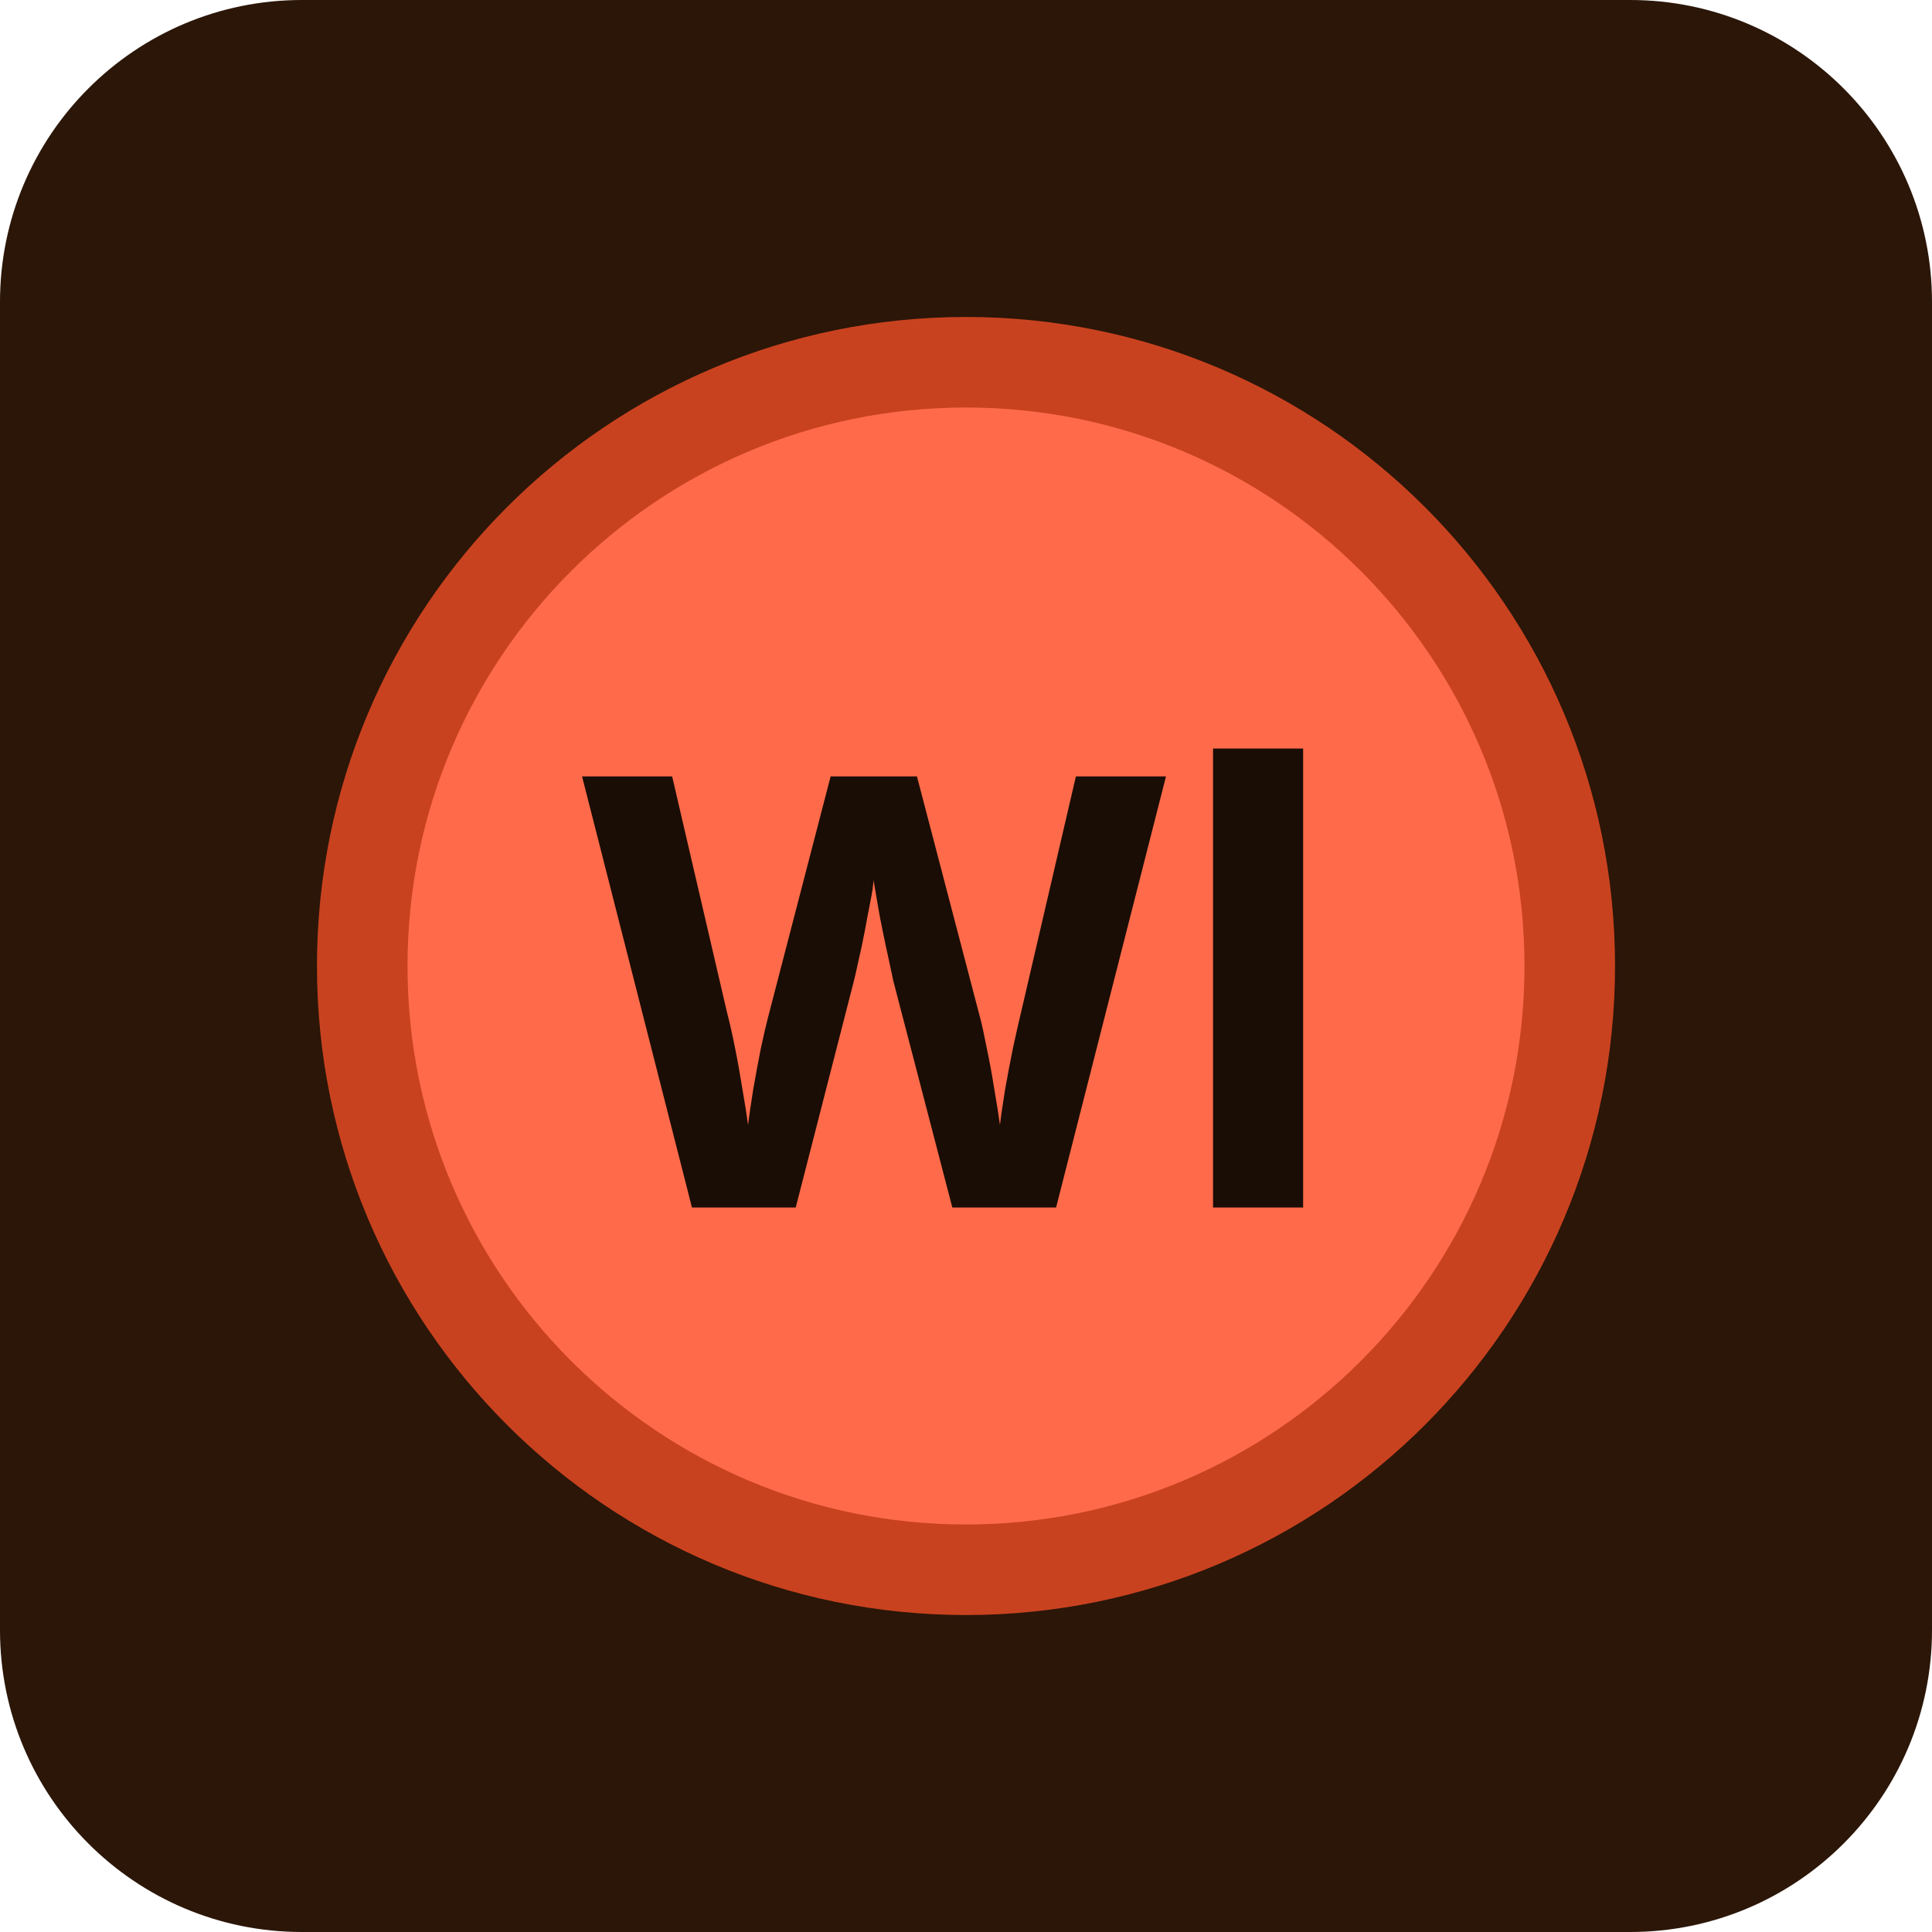
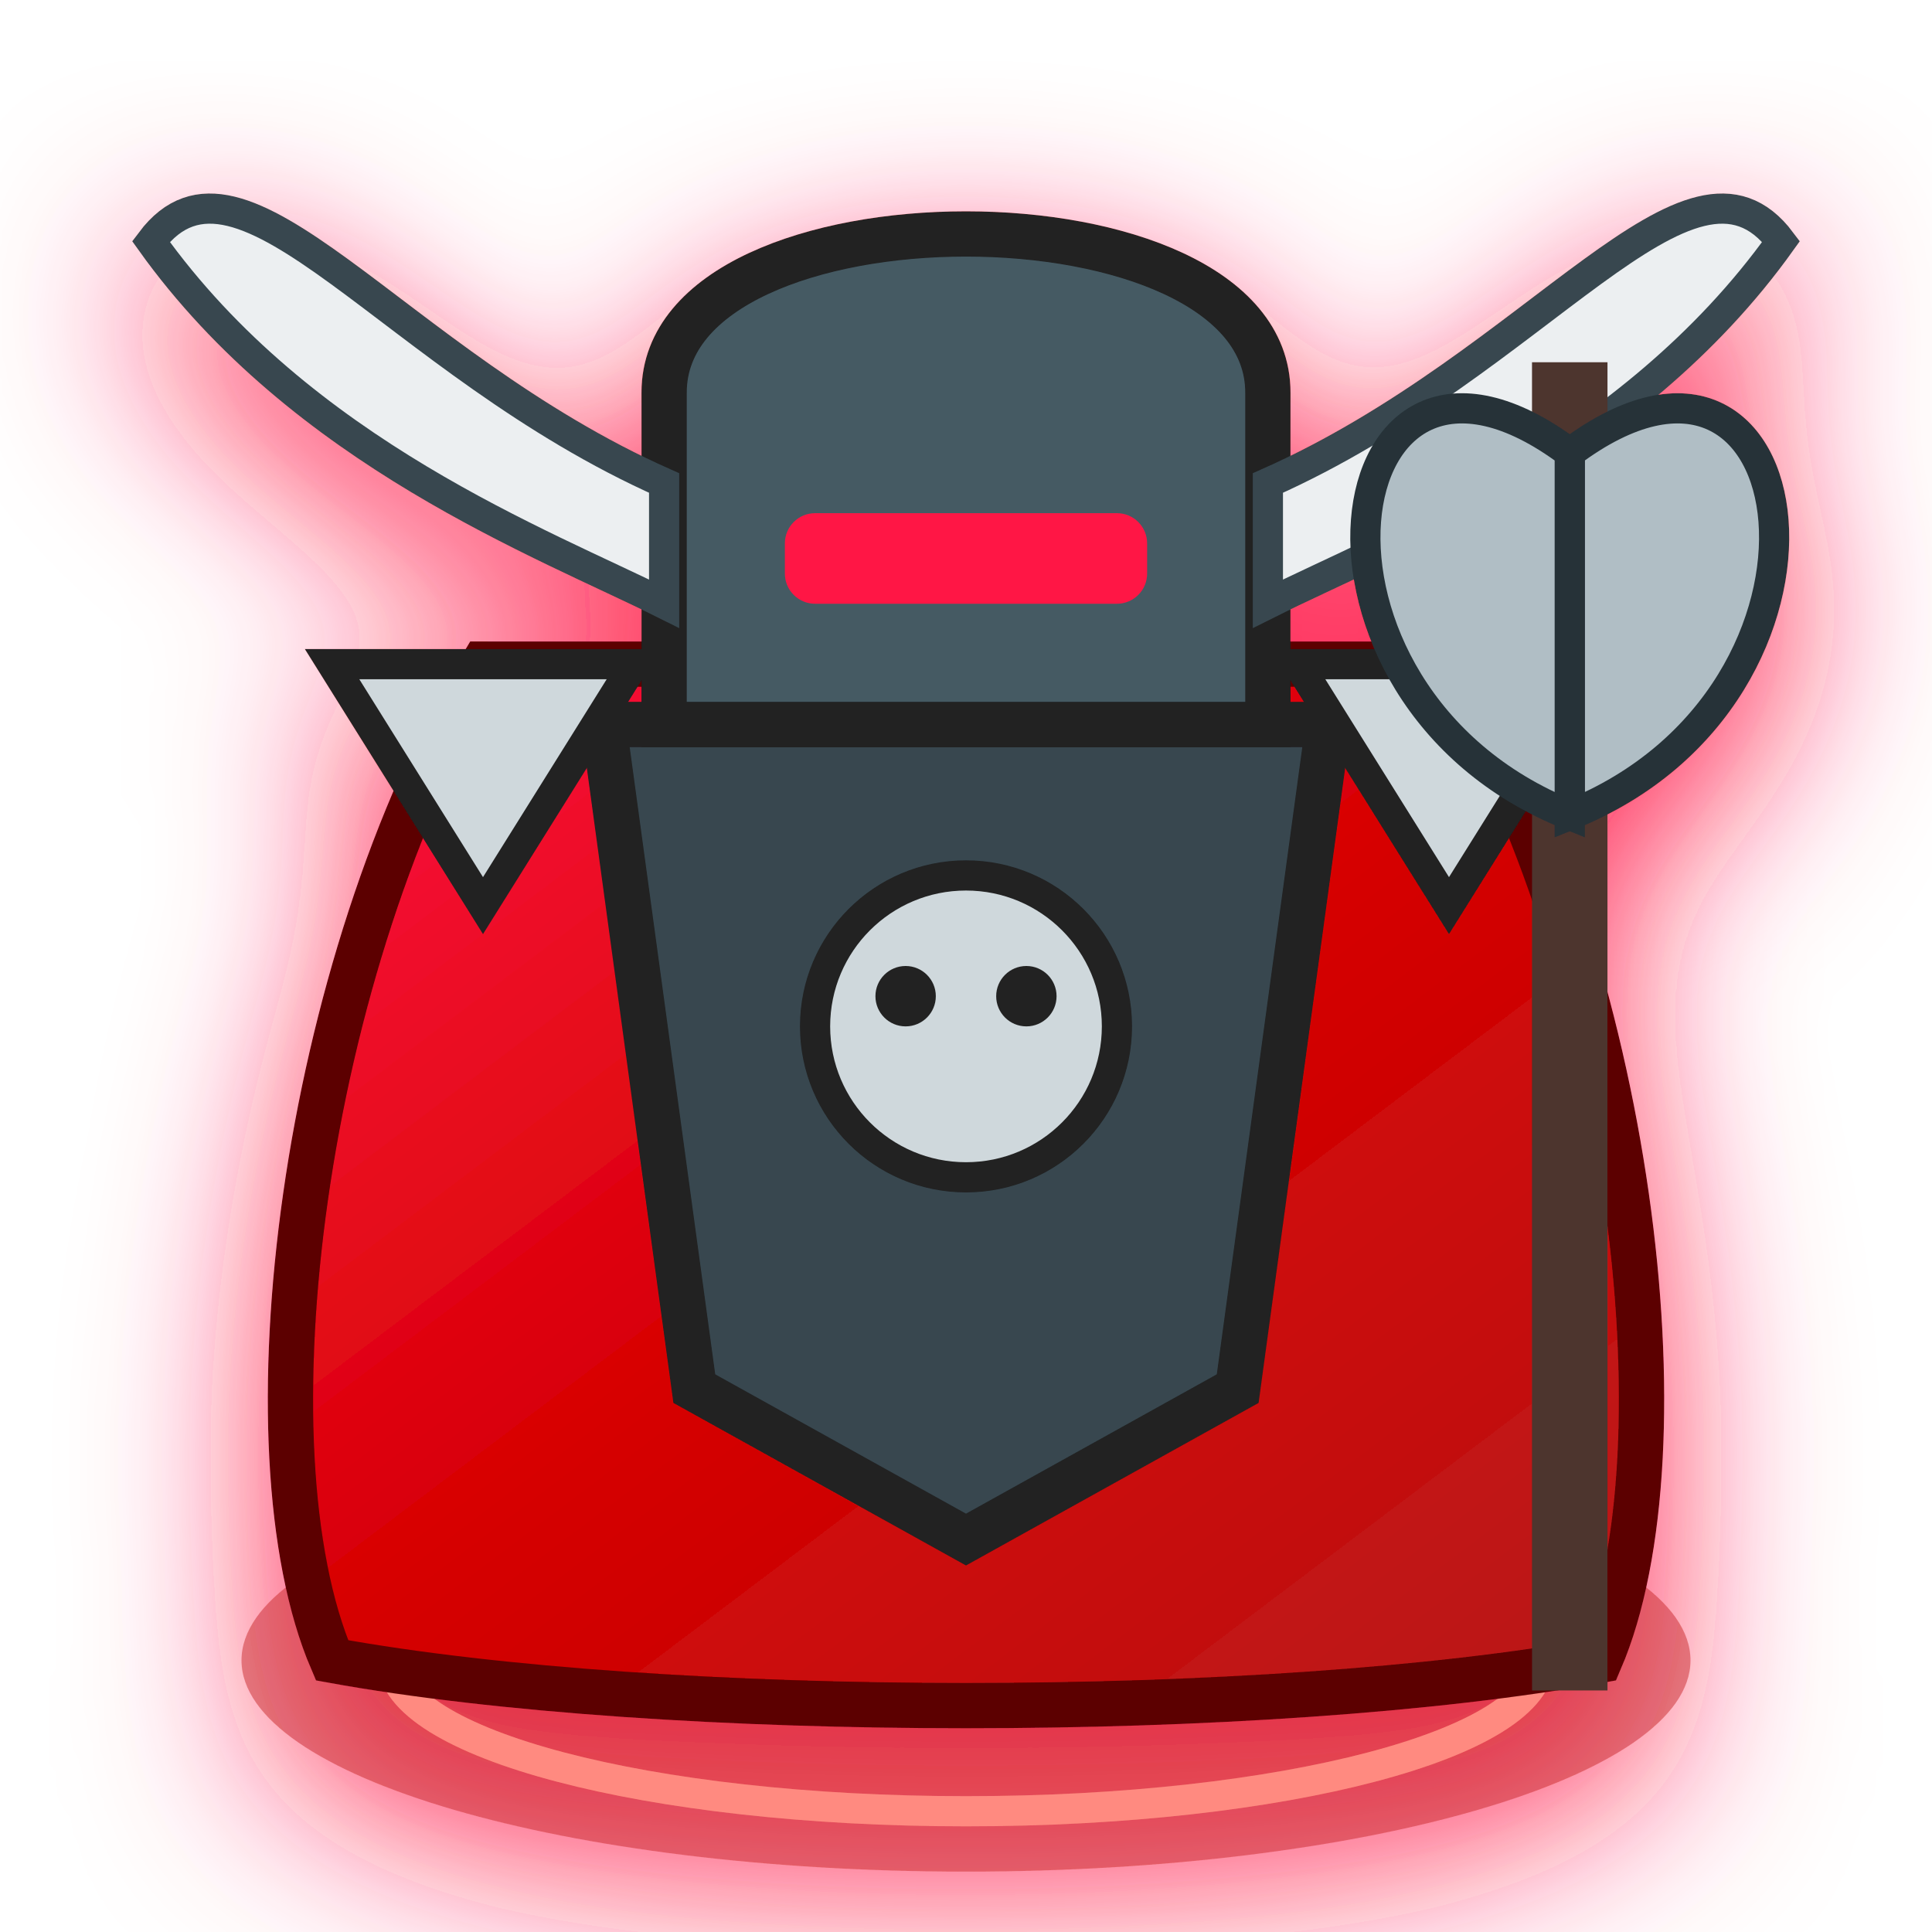
- <svg xmlns="http://www.w3.org/2000/svg" viewBox="0 0 64 64" role="img" aria-label="Wl">
-   <rect width="64" height="64" rx="10" fill="#2b1608" />
-   <circle cx="32" cy="32" r="20" fill="#ff6b4a" stroke="#c9421f" stroke-width="3" />
-   <text x="32" y="40" font-family="sans-serif" font-size="20" font-weight="800" fill="#1a0d05" text-anchor="middle">Wl</text>
+ <svg xmlns="http://www.w3.org/2000/svg" viewBox="0 0 128 128" width="128" height="128">
+   <defs>
+     <linearGradient id="warlordRed" x1="0%" y1="0%" x2="100%" y2="100%">
+       <stop offset="0%" stop-color="#ff1744" />
+       <stop offset="50%" stop-color="#d50000" />
+       <stop offset="100%" stop-color="#b71c1c" />
+     </linearGradient>
+     <filter id="heroRedGlow" x="-20%" y="-20%" width="140%" height="140%">
+       <feDropShadow dx="0" dy="4" stdDeviation="6" flood-color="#ff1744" flood-opacity="0.9" />
+     </filter>
+   </defs>
+   <g filter="url(#heroRedGlow)">
+     <ellipse cx="64" cy="110" rx="48" ry="14" fill="#c62828" opacity="0.5" />
+     <ellipse cx="64" cy="110" rx="38" ry="10" fill="none" stroke="#ff8a80" stroke-width="2" />
+     <path d="M 32 44 C 20 64 16 96 22 110 C 44 114 84 114 106 110 C 112 96 108 64 96 44 Z" fill="url(#warlordRed)" stroke="#5c0000" stroke-width="3" />
+     <path d="M 40 48 L 88 48 L 82 92 L 64 102 L 46 92 Z" fill="#37474f" stroke="#212121" stroke-width="3" />
+     <circle cx="64" cy="68" r="10" fill="#cfd8dc" stroke="#212121" stroke-width="2" />
+     <circle cx="60" cy="66" r="2" fill="#212121" />
+     <circle cx="68" cy="66" r="2" fill="#212121" />
+     <path d="M 22 44 L 42 44 L 32 60 Z" fill="#cfd8dc" stroke="#212121" stroke-width="2" />
+     <path d="M 106 44 L 86 44 L 96 60 Z" fill="#cfd8dc" stroke="#212121" stroke-width="2" />
+     <path d="M 44 26 C 44 12 84 12 84 26 L 84 48 L 44 48 Z" fill="#455a64" stroke="#212121" stroke-width="3" />
+     <path d="M 44 32 C 26 24 16 8 10 16 C 20 30 36 36 44 40 Z" fill="#eceff1" stroke="#37474f" stroke-width="2" />
+     <path d="M 84 32 C 102 24 112 8 118 16 C 108 30 92 36 84 40 Z" fill="#eceff1" stroke="#37474f" stroke-width="2" />
+     <rect x="52" y="34" width="24" height="6" rx="2" fill="#ff1744" />
+     <line x1="104" y1="112" x2="104" y2="24" stroke="#4e342e" stroke-width="5" />
+     <path d="M 104 30 C 120 18 124 46 104 54 Z" fill="#b0bec5" stroke="#263238" stroke-width="2" />
+     <path d="M 104 30 C 88 18 84 46 104 54 Z" fill="#b0bec5" stroke="#263238" stroke-width="2" />
+   </g>
</svg>
